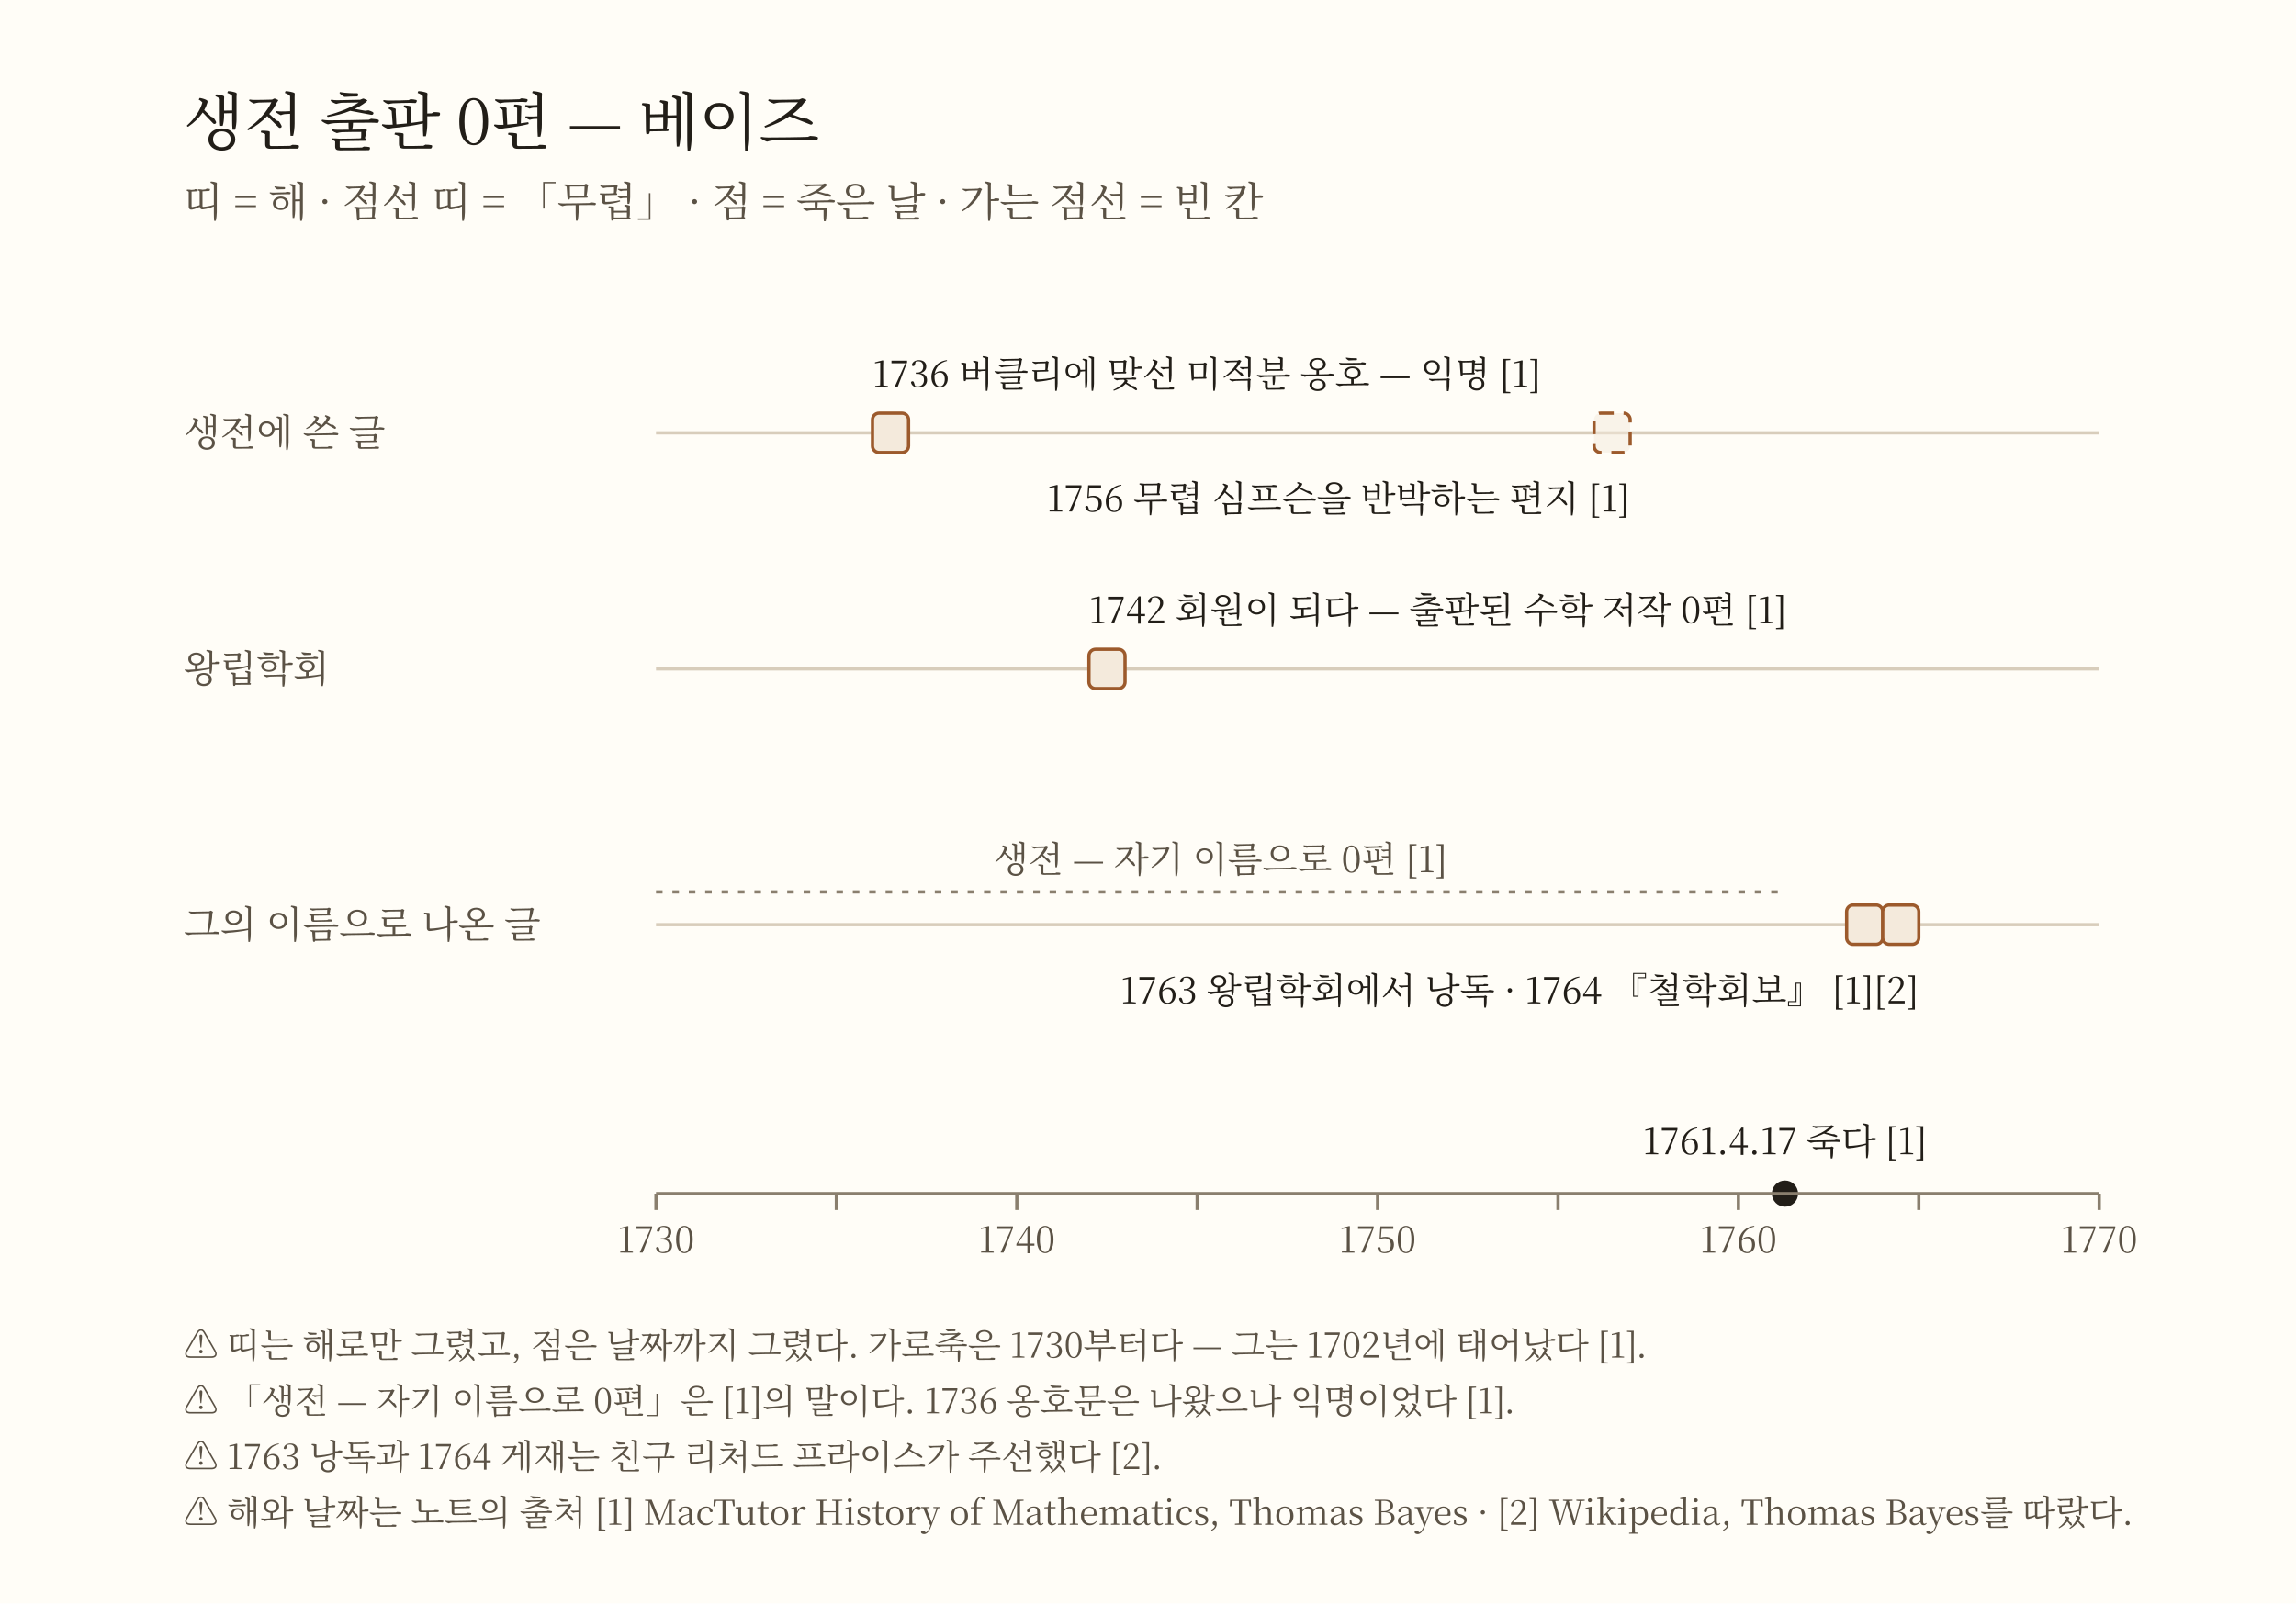
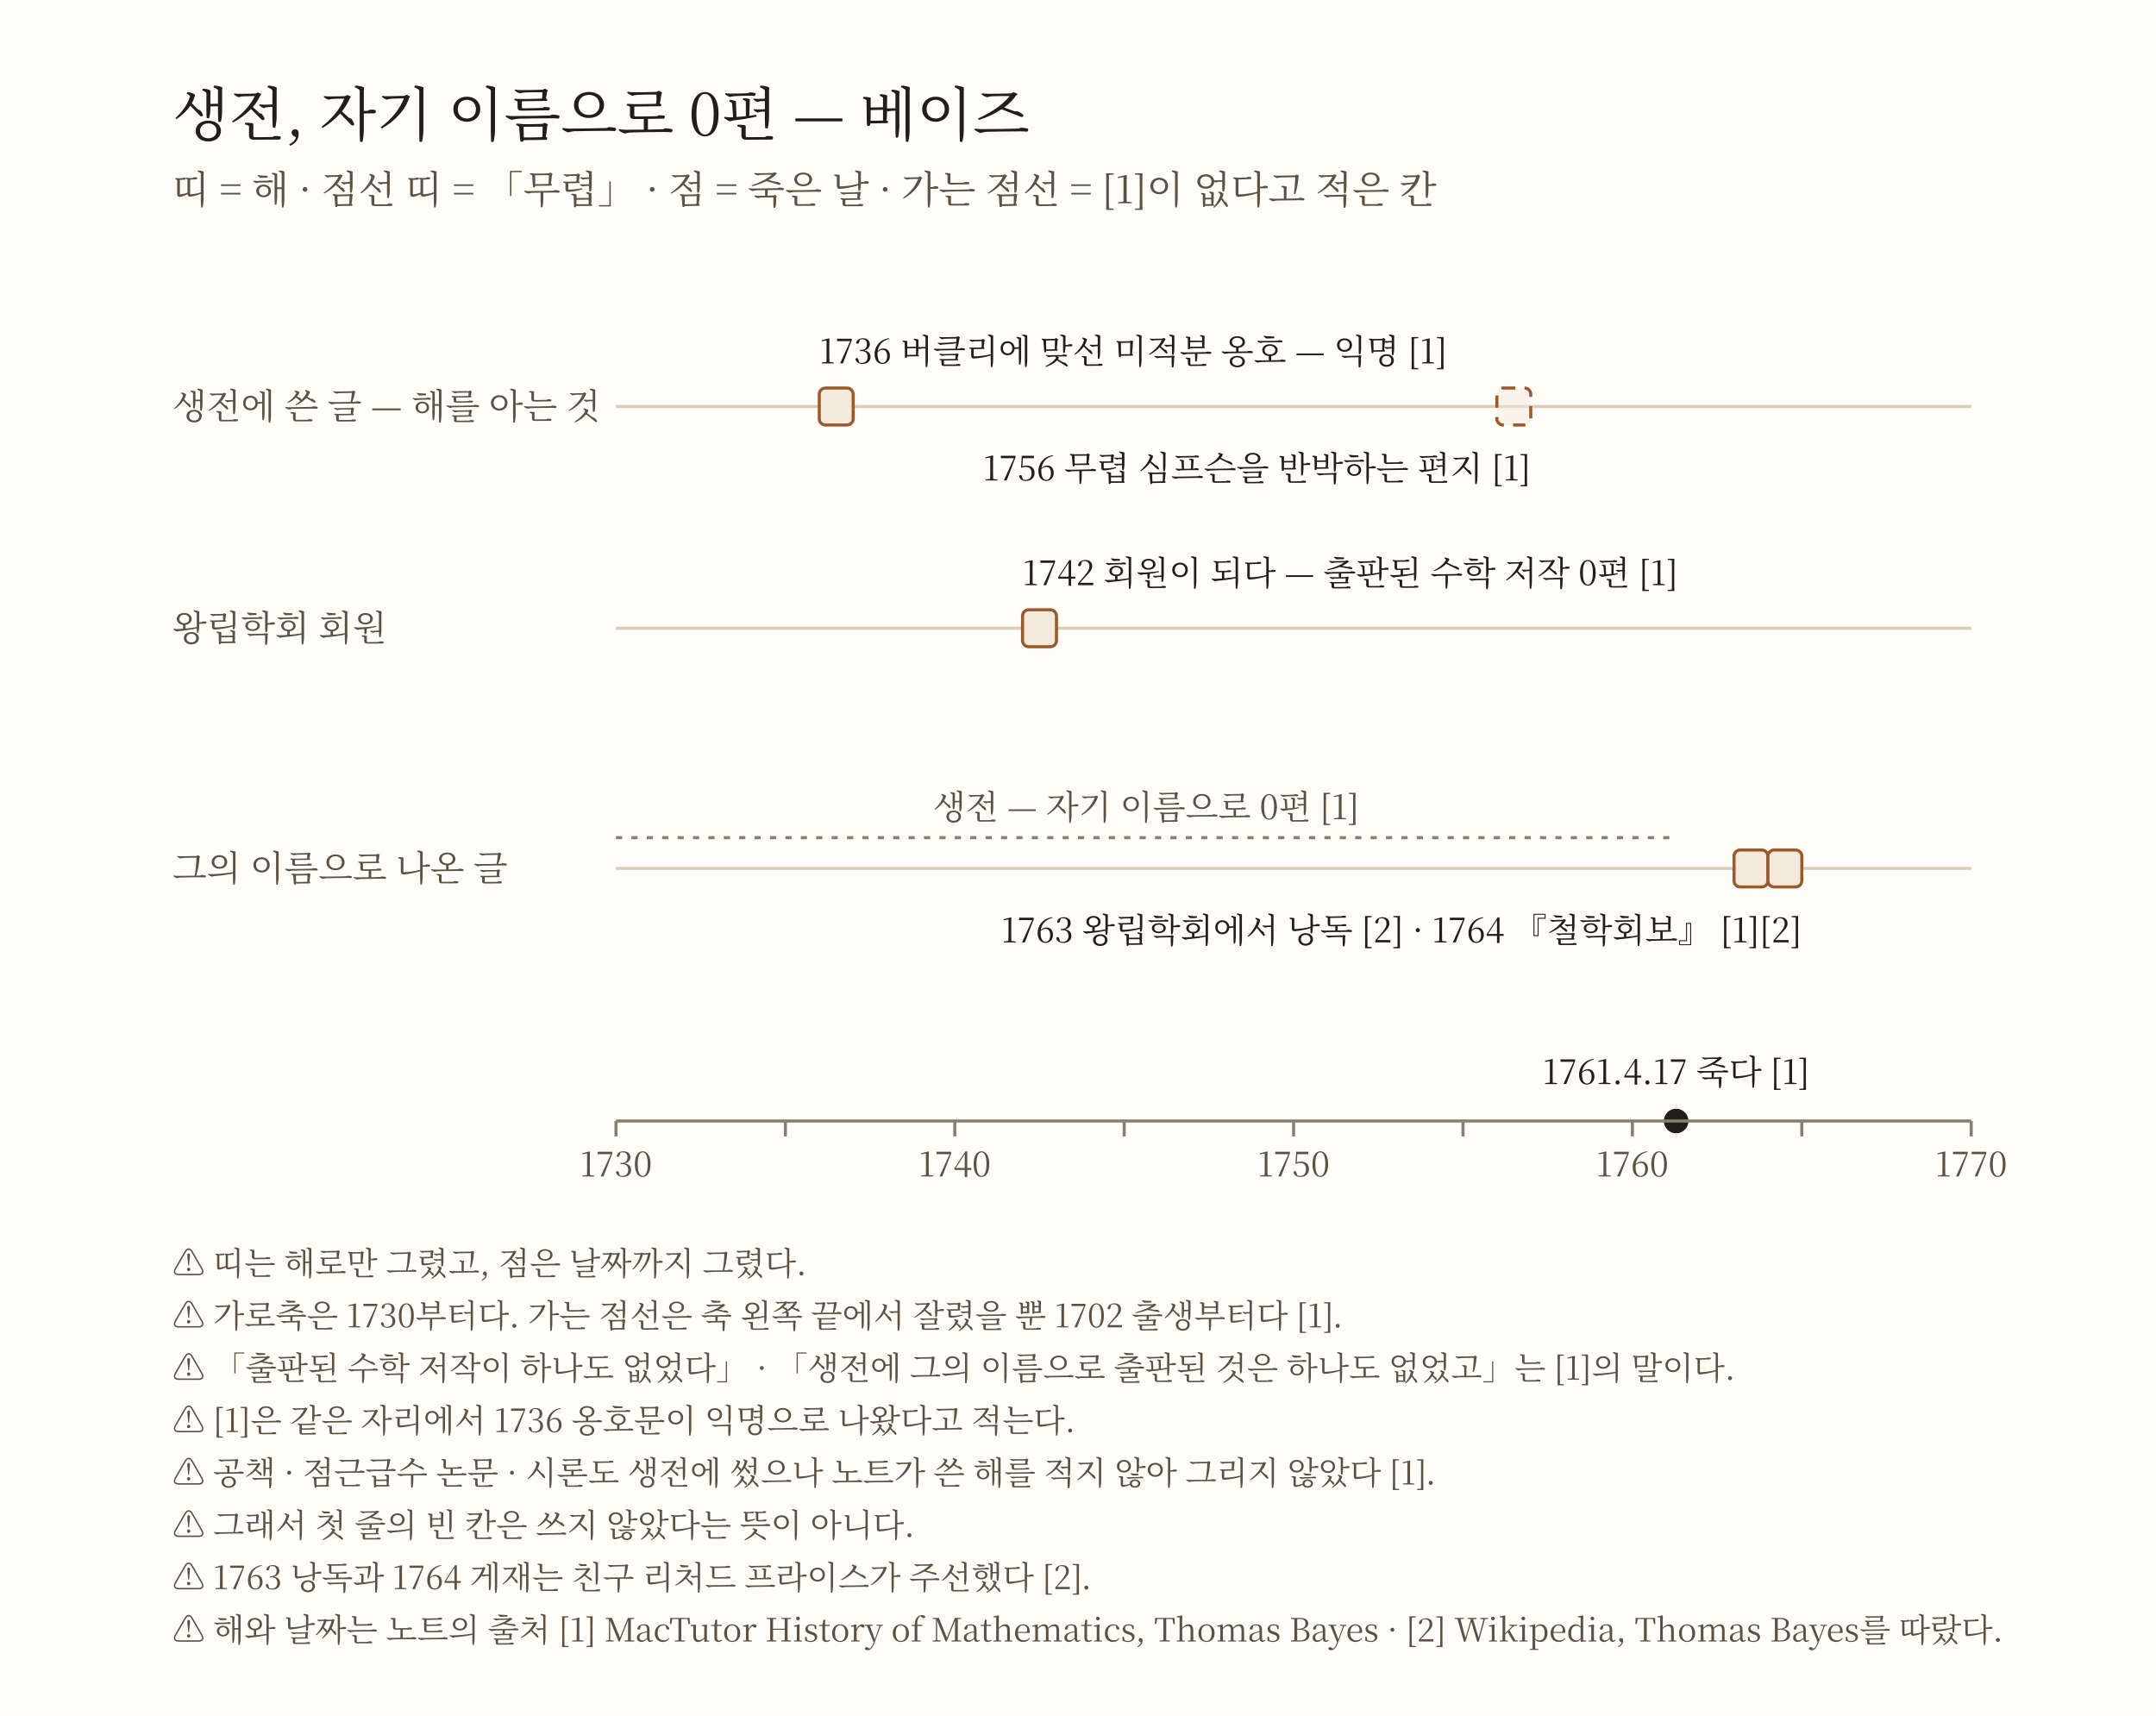
- <svg xmlns="http://www.w3.org/2000/svg" viewBox="0 0 700 489" width="700" height="489" role="img" aria-label="그림 위쪽에 「생전 출판 0편 — 베이즈」라는 표제가 있고 그 아래에 띠는 해, 점선 띠는 「무렵」, 점은 죽은 날, 가는 점선은 빈 칸이라는 부호표가 있다. 가로축은 1730년부터 1770년까지의 해이고, 줄이 셋 있다. 줄 이름은 왼쪽 끝에 생전에 쓴 글, 왕립학회, 그의 이름으로 나온 글이라고 적혀 있다. 첫째 줄에는 1736년에 띠가 있고 그 위 오른쪽에 1736 버클리에 맞선 미적분 옹호 — 익명이라고 적혀 있다. 1756년에는 점선 띠가 있고 그 아래 왼쪽에 1756 무렵 심프슨을 반박하는 편지라고 적혀 있다. 둘째 줄에는 1742년에 띠가 있고 그 위 오른쪽에 1742 회원이 되다 — 출판된 수학 저작 0편이라고 적혀 있다. 셋째 줄 바로 위에는 왼쪽 끝에서 죽은 날까지 가는 점선이 그어져 있고 그 위에 생전 — 자기 이름으로 0편이라고 적혀 있다. 셋째 줄에는 1763년과 1764년에 띠가 나란히 있고 그 아래 왼쪽에 1763 왕립학회에서 낭독 · 1764 『철학회보』라고 적혀 있다. 가로축 위 1761년 자리에 검은 점이 있고 그 위에 1761.4.17 죽다라고 적혀 있다. 아래에 단서가 네 줄 있다. 첫째, 띠는 해로만 그렸고 점은 날짜까지 그렸다. 가로축은 1730부터이고, 그는 1702년에 태어났다. 둘째, 생전 — 자기 이름으로 0편은 출처 1번의 말이다. 1736 옹호문은 나왔으나 익명이었다. 셋째, 1763 낭독과 1764 게재는 친구 리처드 프라이스가 주선했다. 넷째, 해와 날짜는 노트의 출처 1번 MacTutor History of Mathematics, Thomas Bayes, 2번 Wikipedia, Thomas Bayes를 따랐다.">
+ <svg xmlns="http://www.w3.org/2000/svg" viewBox="0 0 700 557" width="700" height="557" role="img" aria-label="그림 위쪽에 「생전, 자기 이름으로 0편 — 베이즈」라는 표제가 있고 그 아래에 띠는 해, 점선 띠는 「무렵」, 점은 죽은 날, 가는 점선은 출처 1번이 없다고 적은 칸이라는 부호표가 있다. 가로축은 1730년부터 1770년까지의 해이고, 줄이 셋 있다. 줄 이름은 왼쪽 끝에 생전에 쓴 글 — 해를 아는 것, 왕립학회 회원, 그의 이름으로 나온 글이라고 적혀 있다. 첫째 줄에는 1736년에 띠가 있고 그 위 오른쪽에 1736 버클리에 맞선 미적분 옹호 — 익명이라고 적혀 있다. 1756년에는 점선 띠가 있고 그 아래 왼쪽에 1756 무렵 심프슨을 반박하는 편지라고 적혀 있다. 둘째 줄에는 1742년에 띠가 있고 그 위 오른쪽에 1742 회원이 되다 — 출판된 수학 저작 0편이라고 적혀 있다. 셋째 줄 바로 위에는 왼쪽 끝에서 죽은 날까지 가는 점선이 그어져 있고 그 위에 생전 — 자기 이름으로 0편이라고 적혀 있다. 셋째 줄에는 1763년과 1764년에 띠가 나란히 있고 그 아래 왼쪽에 1763 왕립학회에서 낭독 · 1764 『철학회보』라고 적혀 있다. 가로축 위 1761년 자리에 검은 점이 있고 그 위에 1761.4.17 죽다라고 적혀 있다. 아래에 단서가 여덟 줄 있다. 첫째, 띠는 해로만 그렸고 점은 날짜까지 그렸다. 둘째, 가로축은 1730부터이고, 가는 점선은 축 왼쪽 끝에서 잘렸을 뿐 1702 출생부터다. 셋째, 「출판된 수학 저작이 하나도 없었다」와 「생전에 그의 이름으로 출판된 것은 하나도 없었고」는 출처 1번의 말이다. 넷째, 출처 1번은 같은 자리에서 1736 옹호문이 익명으로 나왔다고 적는다. 다섯째, 공책, 점근급수 논문, 시론도 생전에 썼으나 노트가 쓴 해를 적지 않아 그리지 않았다. 여섯째, 그래서 첫 줄의 빈 칸은 쓰지 않았다는 뜻이 아니다. 일곱째, 1763 낭독과 1764 게재는 친구 리처드 프라이스가 주선했다. 여덟째, 해와 날짜는 노트의 출처 1번 MacTutor History of Mathematics, Thomas Bayes, 2번 Wikipedia, Thomas Bayes를 따랐다.">
  <style>
    text{font-family:EB Garamond, Georgia, 'Noto Serif KR', 'Noto Serif CJK KR', NanumMyeongjo, Batang, AppleMyungjo, serif;fill:#221E18;}
    .h1{font-size:19px;} .h2{font-size:12.5px;fill:#5B5245;}
    .grp{font-size:11.5px;fill:#5B5245;}
    .ev{font-size:11px;} .sm{font-size:11px;fill:#5B5245;} .yr{font-size:11px;fill:#5B5245;}
    .bg{fill:#FFFDF7;}
    .lane{stroke:#D8CDBB;stroke-width:1;}
    .pt{fill:#221E18;}
    .band{fill:#F4EADC;stroke:#9C5A2C;stroke-width:1;}
    .dash{fill:#F4EADC;fill-opacity:.5;stroke:#9C5A2C;stroke-width:1;stroke-dasharray:4 3;}
    .empty{stroke:#8A7F6E;stroke-width:1;stroke-dasharray:2 3;fill:none;}
    .axis{stroke:#8A7F6E;stroke-width:1;}
    .warn{font-size:10.5px;fill:#5B5245;}
  </style>
-   <rect class="bg" x="0" y="0" width="700" height="489" />
-   <text class="h1" x="56" y="44">생전 출판 0편 — 베이즈</text>
-   <text class="h2" x="56" y="66">띠 = 해 · 점선 띠 = 「무렵」 · 점 = 죽은 날 · 가는 점선 = 빈 칸</text>
+   <rect class="bg" x="0" y="0" width="700" height="557" />
+   <text class="h1" x="56" y="44">생전, 자기 이름으로 0편 — 베이즈</text>
+   <text class="h2" x="56" y="66">띠 = 해 · 점선 띠 = 「무렵」 · 점 = 죽은 날 · 가는 점선 = [1]이 없다고 적은 칸</text>
  <line class="lane" x1="200" y1="132" x2="640" y2="132" />
-   <text class="grp" x="56.0" y="136" text-anchor="start">생전에 쓴 글</text>
+   <text class="grp" x="56.0" y="136" text-anchor="start">생전에 쓴 글 — 해를 아는 것</text>
  <line class="lane" x1="200" y1="204" x2="640" y2="204" />
-   <text class="grp" x="56.0" y="208" text-anchor="start">왕립학회</text>
+   <text class="grp" x="56.0" y="208" text-anchor="start">왕립학회 회원</text>
  <line class="lane" x1="200" y1="282" x2="640" y2="282" />
  <text class="grp" x="56.0" y="286" text-anchor="start">그의 이름으로 나온 글</text>
  <rect class="band" x="266.0" y="126" width="11.0" height="12" rx="2" />
  <text class="ev" x="266.0" y="118" text-anchor="start">1736 버클리에 맞선 미적분 옹호 — 익명 [1]</text>
  <rect class="dash" x="486.0" y="126" width="11.0" height="12" rx="2" />
  <text class="ev" x="497.0" y="156" text-anchor="end">1756 무렵 심프슨을 반박하는 편지 [1]</text>
  <rect class="band" x="332.0" y="198" width="11.0" height="12" rx="2" />
  <text class="ev" x="332.0" y="190" text-anchor="start">1742 회원이 되다 — 출판된 수학 저작 0편 [1]</text>
  <path class="empty" d="M200.0,272 H544.2" />
  <text class="sm" x="372.1" y="266" text-anchor="middle">생전 — 자기 이름으로 0편 [1]</text>
  <rect class="band" x="563.0" y="276" width="11.0" height="12" rx="2" />
  <rect class="band" x="574.0" y="276" width="11.0" height="12" rx="2" />
-   <text class="ev" x="585.0" y="306" text-anchor="end">1763 왕립학회에서 낭독 · 1764 『철학회보』 [1][2]</text>
+   <text class="ev" x="585.0" y="306" text-anchor="end">1763 왕립학회에서 낭독 [2] · 1764 『철학회보』 [1][2]</text>
  <circle class="pt" cx="544.2" cy="364" r="4" />
  <text class="ev" x="544.2" y="352" text-anchor="middle">1761.4.17 죽다 [1]</text>
  <line class="axis" x1="200" y1="364" x2="640" y2="364" />
  <line class="axis" x1="200.0" y1="364" x2="200.0" y2="369" />
  <text class="yr" x="200.0" y="382" text-anchor="middle">1730</text>
  <line class="axis" x1="255.0" y1="364" x2="255.0" y2="369" />
  <line class="axis" x1="310.0" y1="364" x2="310.0" y2="369" />
  <text class="yr" x="310.0" y="382" text-anchor="middle">1740</text>
  <line class="axis" x1="365.0" y1="364" x2="365.0" y2="369" />
  <line class="axis" x1="420.0" y1="364" x2="420.0" y2="369" />
  <text class="yr" x="420.0" y="382" text-anchor="middle">1750</text>
  <line class="axis" x1="475.0" y1="364" x2="475.0" y2="369" />
  <line class="axis" x1="530.0" y1="364" x2="530.0" y2="369" />
  <text class="yr" x="530.0" y="382" text-anchor="middle">1760</text>
  <line class="axis" x1="585.0" y1="364" x2="585.0" y2="369" />
  <line class="axis" x1="640.0" y1="364" x2="640.0" y2="369" />
  <text class="yr" x="640.0" y="382" text-anchor="middle">1770</text>
-   <text class="warn" x="56" y="414">⚠ 띠는 해로만 그렸고, 점은 날짜까지 그렸다. 가로축은 1730부터다 — 그는 1702년에 태어났다 [1].</text>
-   <text class="warn" x="56" y="431">⚠ 「생전 — 자기 이름으로 0편」은 [1]의 말이다. 1736 옹호문은 나왔으나 익명이었다 [1].</text>
-   <text class="warn" x="56" y="448">⚠ 1763 낭독과 1764 게재는 친구 리처드 프라이스가 주선했다 [2].</text>
-   <text class="warn" x="56" y="465">⚠ 해와 날짜는 노트의 출처 [1] MacTutor History of Mathematics, Thomas Bayes · [2] Wikipedia, Thomas Bayes를 따랐다.</text>
+   <text class="warn" x="56" y="414">⚠ 띠는 해로만 그렸고, 점은 날짜까지 그렸다.</text>
+   <text class="warn" x="56" y="431">⚠ 가로축은 1730부터다. 가는 점선은 축 왼쪽 끝에서 잘렸을 뿐 1702 출생부터다 [1].</text>
+   <text class="warn" x="56" y="448">⚠ 「출판된 수학 저작이 하나도 없었다」 · 「생전에 그의 이름으로 출판된 것은 하나도 없었고」는 [1]의 말이다.</text>
+   <text class="warn" x="56" y="465">⚠ [1]은 같은 자리에서 1736 옹호문이 익명으로 나왔다고 적는다.</text>
+   <text class="warn" x="56" y="482">⚠ 공책 · 점근급수 논문 · 시론도 생전에 썼으나 노트가 쓴 해를 적지 않아 그리지 않았다 [1].</text>
+   <text class="warn" x="56" y="499">⚠ 그래서 첫 줄의 빈 칸은 쓰지 않았다는 뜻이 아니다.</text>
+   <text class="warn" x="56" y="516">⚠ 1763 낭독과 1764 게재는 친구 리처드 프라이스가 주선했다 [2].</text>
+   <text class="warn" x="56" y="533">⚠ 해와 날짜는 노트의 출처 [1] MacTutor History of Mathematics, Thomas Bayes · [2] Wikipedia, Thomas Bayes를 따랐다.</text>
</svg>
